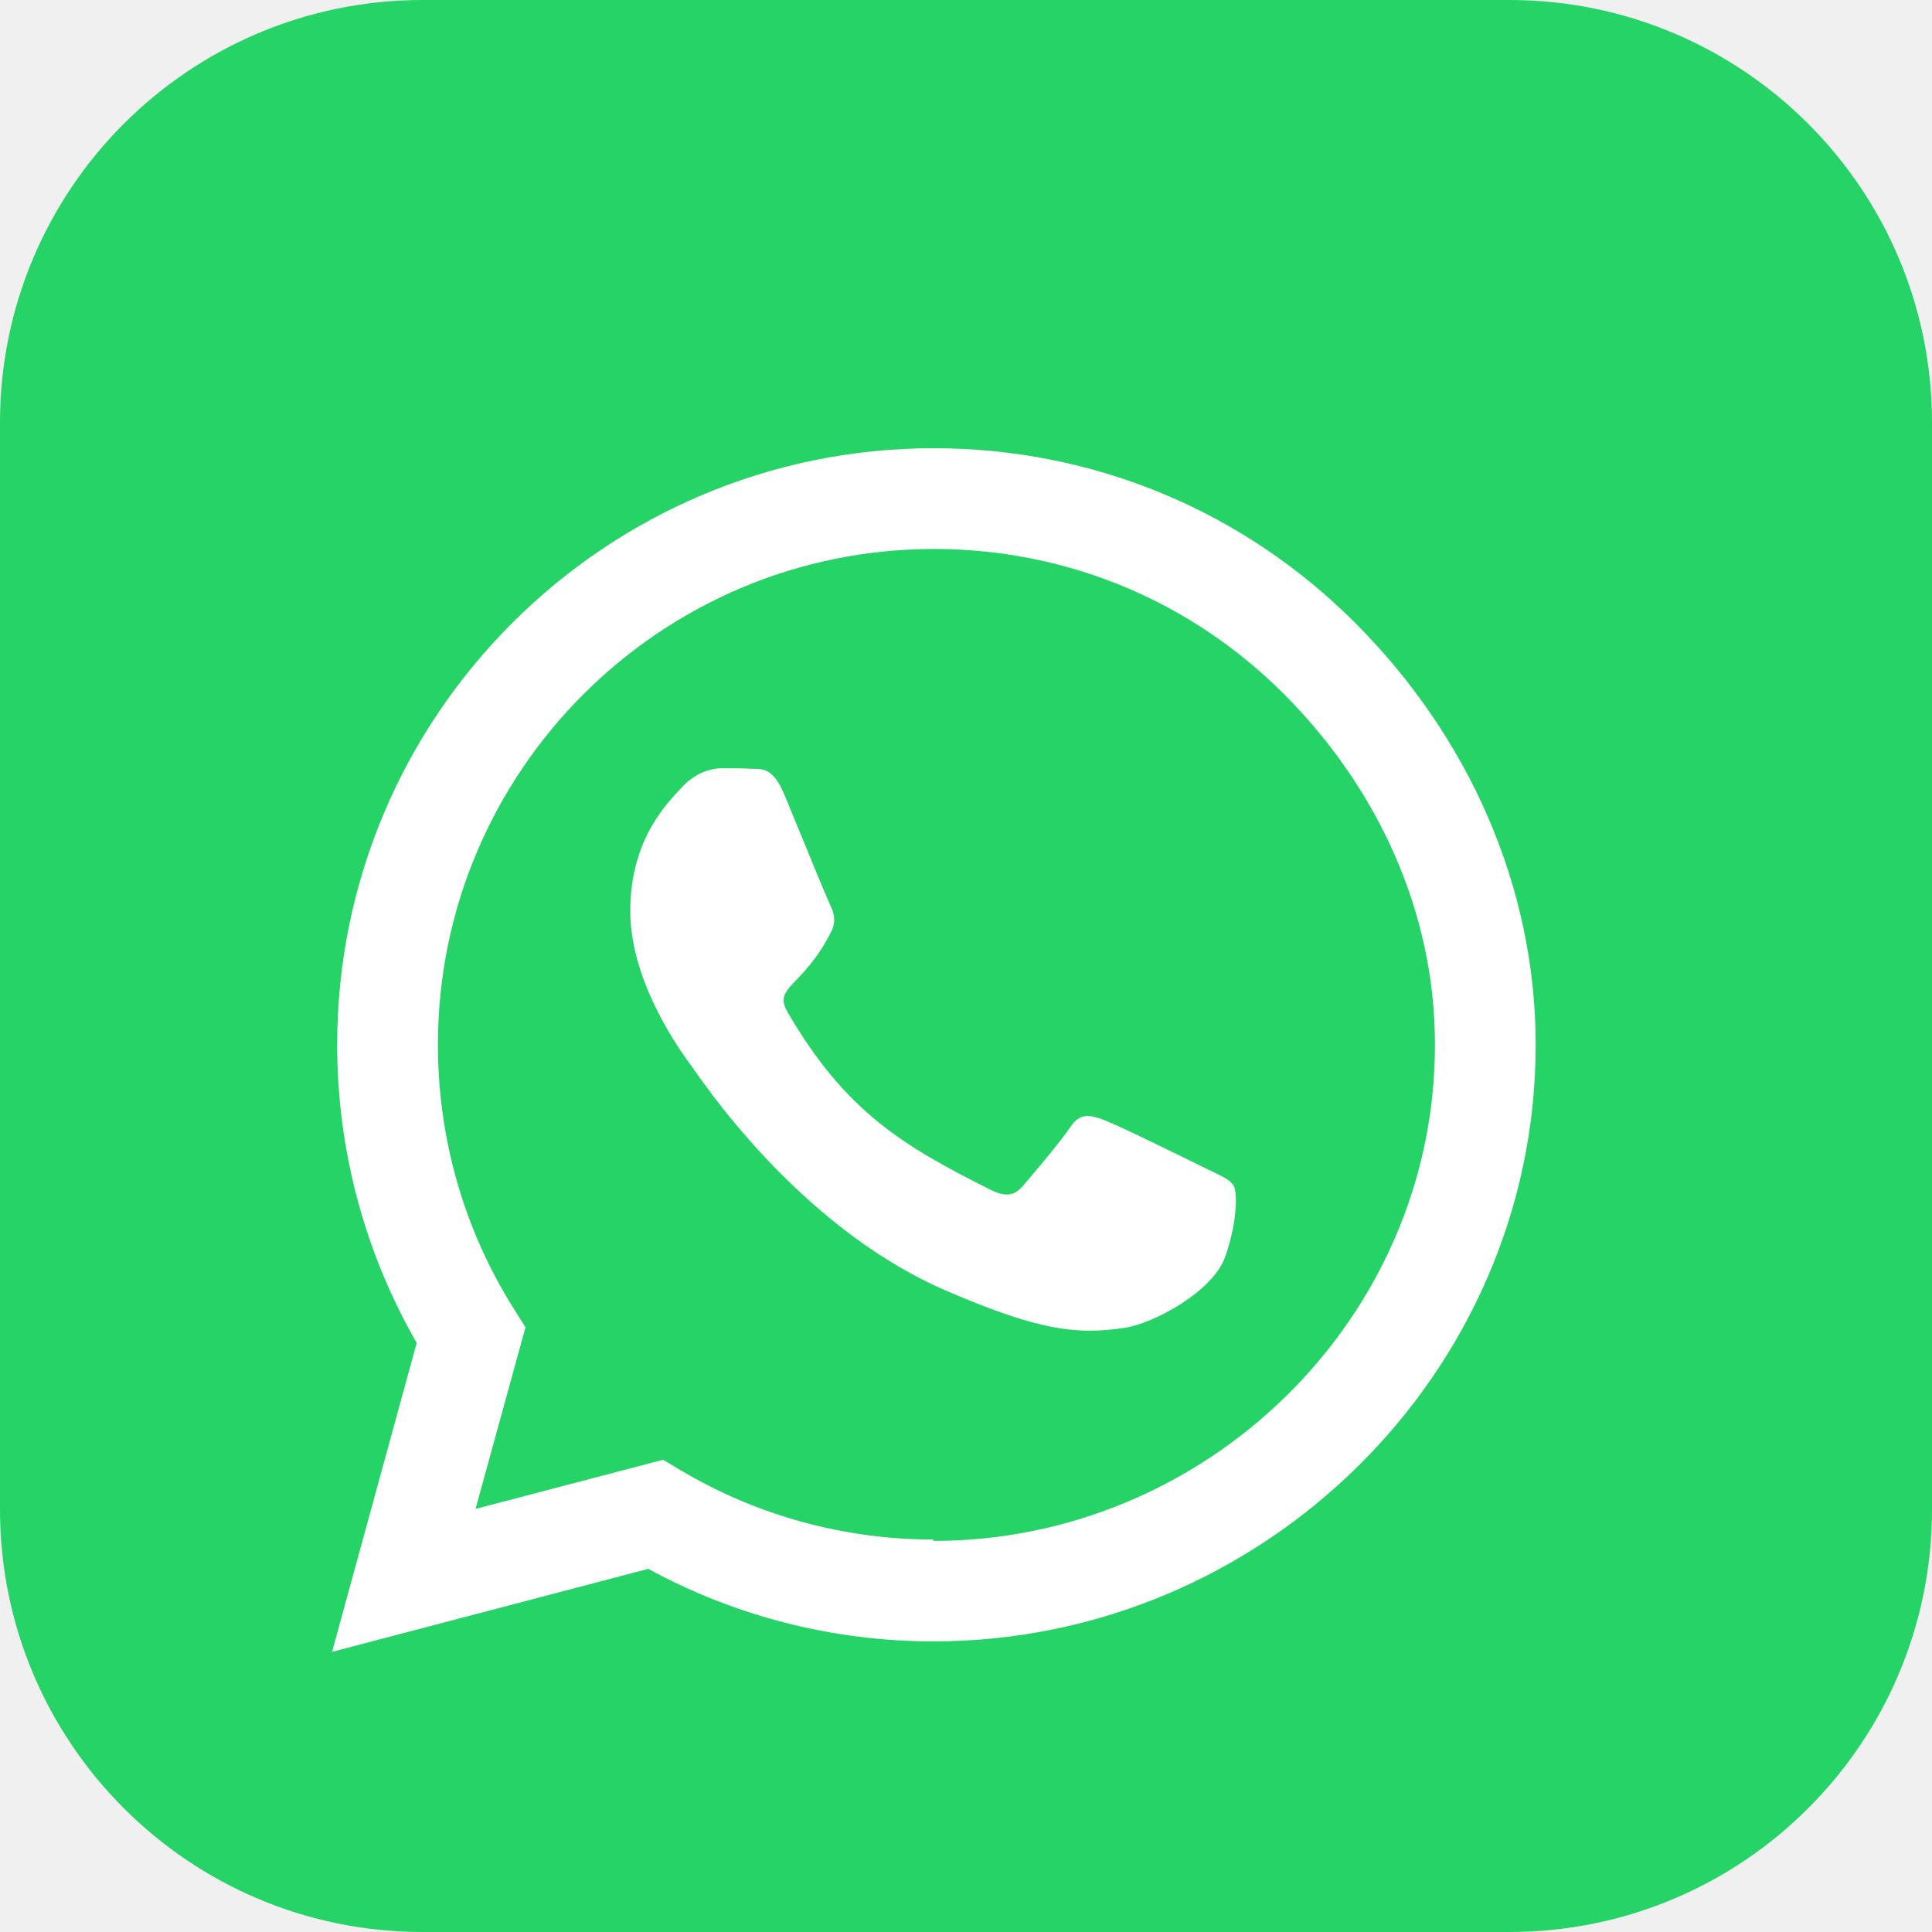
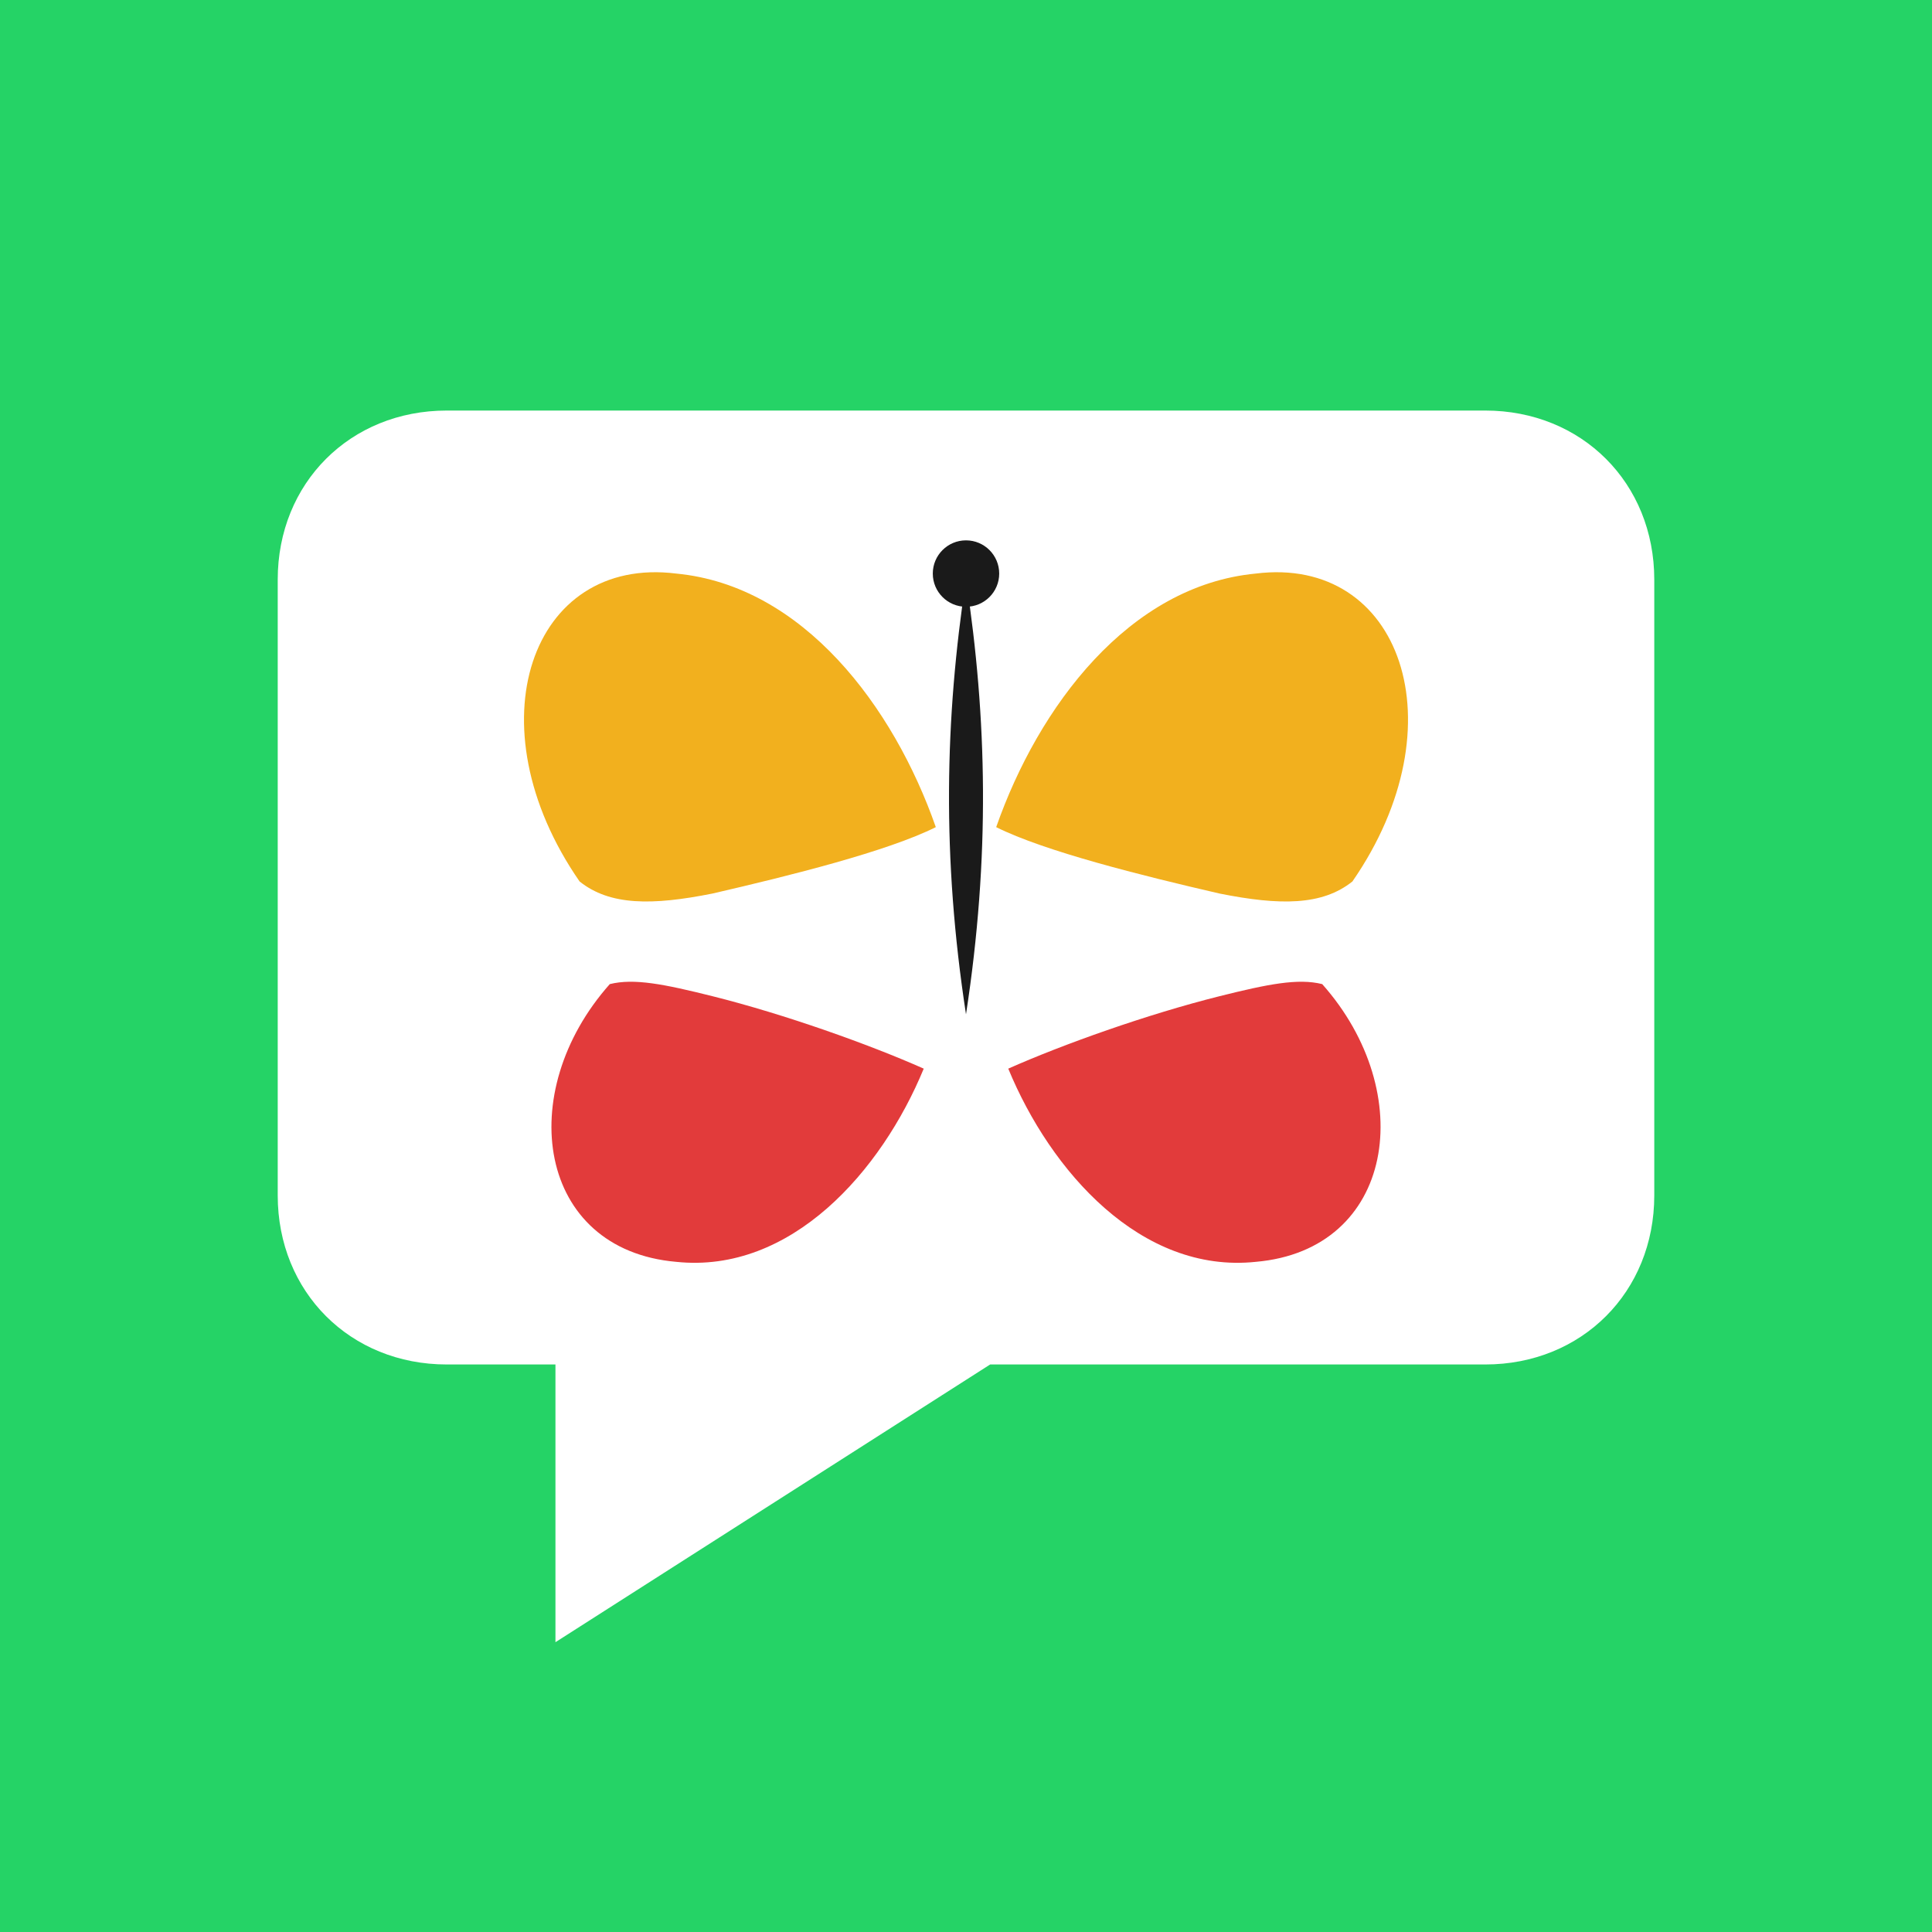
- <svg xmlns="http://www.w3.org/2000/svg" viewBox="0 0 32 32" role="img" aria-label="WhatsApp">
-   <rect width="32" height="32" rx="7" fill="#25D366" />
-   <g transform="translate(5.5 6) scale(0.0445)">
-     <path fill="#FFFFFF" d="M380.9 97.1C339 55.1 283.2 32 223.9 32c-122.4 0-222 99.6-222 222 0 39.1 10.2 77.3 29.6 111L0 480l117.7-30.9c32.4 17.7 68.9 27 106.1 27h.1c122.3 0 224.1-99.7 224.1-222 0-59.3-25.2-115-67.1-157zm-157 341.1c-33.2 0-65.7-8.9-94-25.7l-6.7-4-69.8 18.3L72 359.2l-4.4-7c-18.5-29.4-28.2-63.3-28.2-98.2 0-101.7 82.8-184.5 184.6-184.5 49.3 0 95.6 19.2 130.4 54.1 34.8 34.9 56.2 81.2 56.1 130.5 0 101.8-84.9 184.6-186.6 184.6zm101.2-138.2c-5.5-2.7-32.8-16.2-37.9-18-5.1-1.9-8.8-2.8-12.5 2.8-3.7 5.5-14.3 18-17.6 21.8-3.2 3.7-6.5 4.2-12 1.4-32.6-16.3-54-29.1-75.5-66-5.7-9.8 5.7-9.1 16.3-30.3 1.8-3.7.9-6.9-.5-9.7-1.4-2.8-12.5-30.1-17.1-41.2-4.5-10.8-9.1-9.3-12.5-9.5-3.2-.2-6.9-.2-10.6-.2-3.7 0-9.7 1.4-14.8 6.9-5.1 5.6-19.4 19-19.4 46.3 0 27.3 19.9 53.7 22.6 57.4 2.8 3.7 39.1 59.7 94.8 83.8 35.2 15.2 49 16.5 66.6 13.9 10.7-1.6 32.8-13.4 37.4-26.4 4.6-13 4.6-24.1 3.2-26.4-1.3-2.5-5-3.9-10.5-6.6z" />
+ <svg xmlns="http://www.w3.org/2000/svg" viewBox="0 0 32 32" role="img" aria-label="Conchita Plata">
+   <rect width="32" height="32" fill="#25D366" />
+   <path fill="#FFFFFF" d="M7.4 6.8h17.2c1.6 0 2.8 1.2 2.8 2.8v10.2c0 1.6-1.2 2.8-2.8 2.8h-8.2L9.2 27.2v-4.6H7.4c-1.6 0-2.8-1.2-2.8-2.8V9.6c0-1.6 1.2-2.8 2.8-2.8z" />
+   <g transform="translate(16 15.2)">
+     <path fill="#F2B01E" d="M-6.4-.6c-1.8-2.6-.8-5.4 1.6-5.1 2.1.2 3.6 2.2 4.3 4.2-.8.4-2.4.8-3.7 1.1-1 .2-1.7.2-2.2-.2z" />
+     <path fill="#E23B3B" d="M-5.9 1.1c-1.6 1.8-1.2 4.4 1.1 4.6 1.9.2 3.4-1.5 4.1-3.2-.9-.4-2.3-.9-3.5-1.2-.8-.2-1.3-.3-1.7-.2z" />
+     <path fill="#F2B01E" d="M6.4-.6c1.8-2.6.8-5.4-1.6-5.1-2.1.2-3.6 2.2-4.3 4.2.8.4 2.4.8 3.7 1.1 1 .2 1.7.2 2.2-.2z" />
+     <path fill="#E23B3B" d="M5.9 1.1c1.6 1.8 1.2 4.4-1.1 4.6-1.9.2-3.4-1.5-4.1-3.2.9-.4 2.3-.9 3.5-1.2.8-.2 1.3-.3 1.7-.2z" />
+     <path fill="#1A1A1A" d="M0-5.6c.35 2.3.4 4.6 0 7.2-.4-2.6-.35-4.9 0-7.2z" />
+     <circle cx="0" cy="-5.7" r=".55" fill="#1A1A1A" />
  </g>
</svg>
